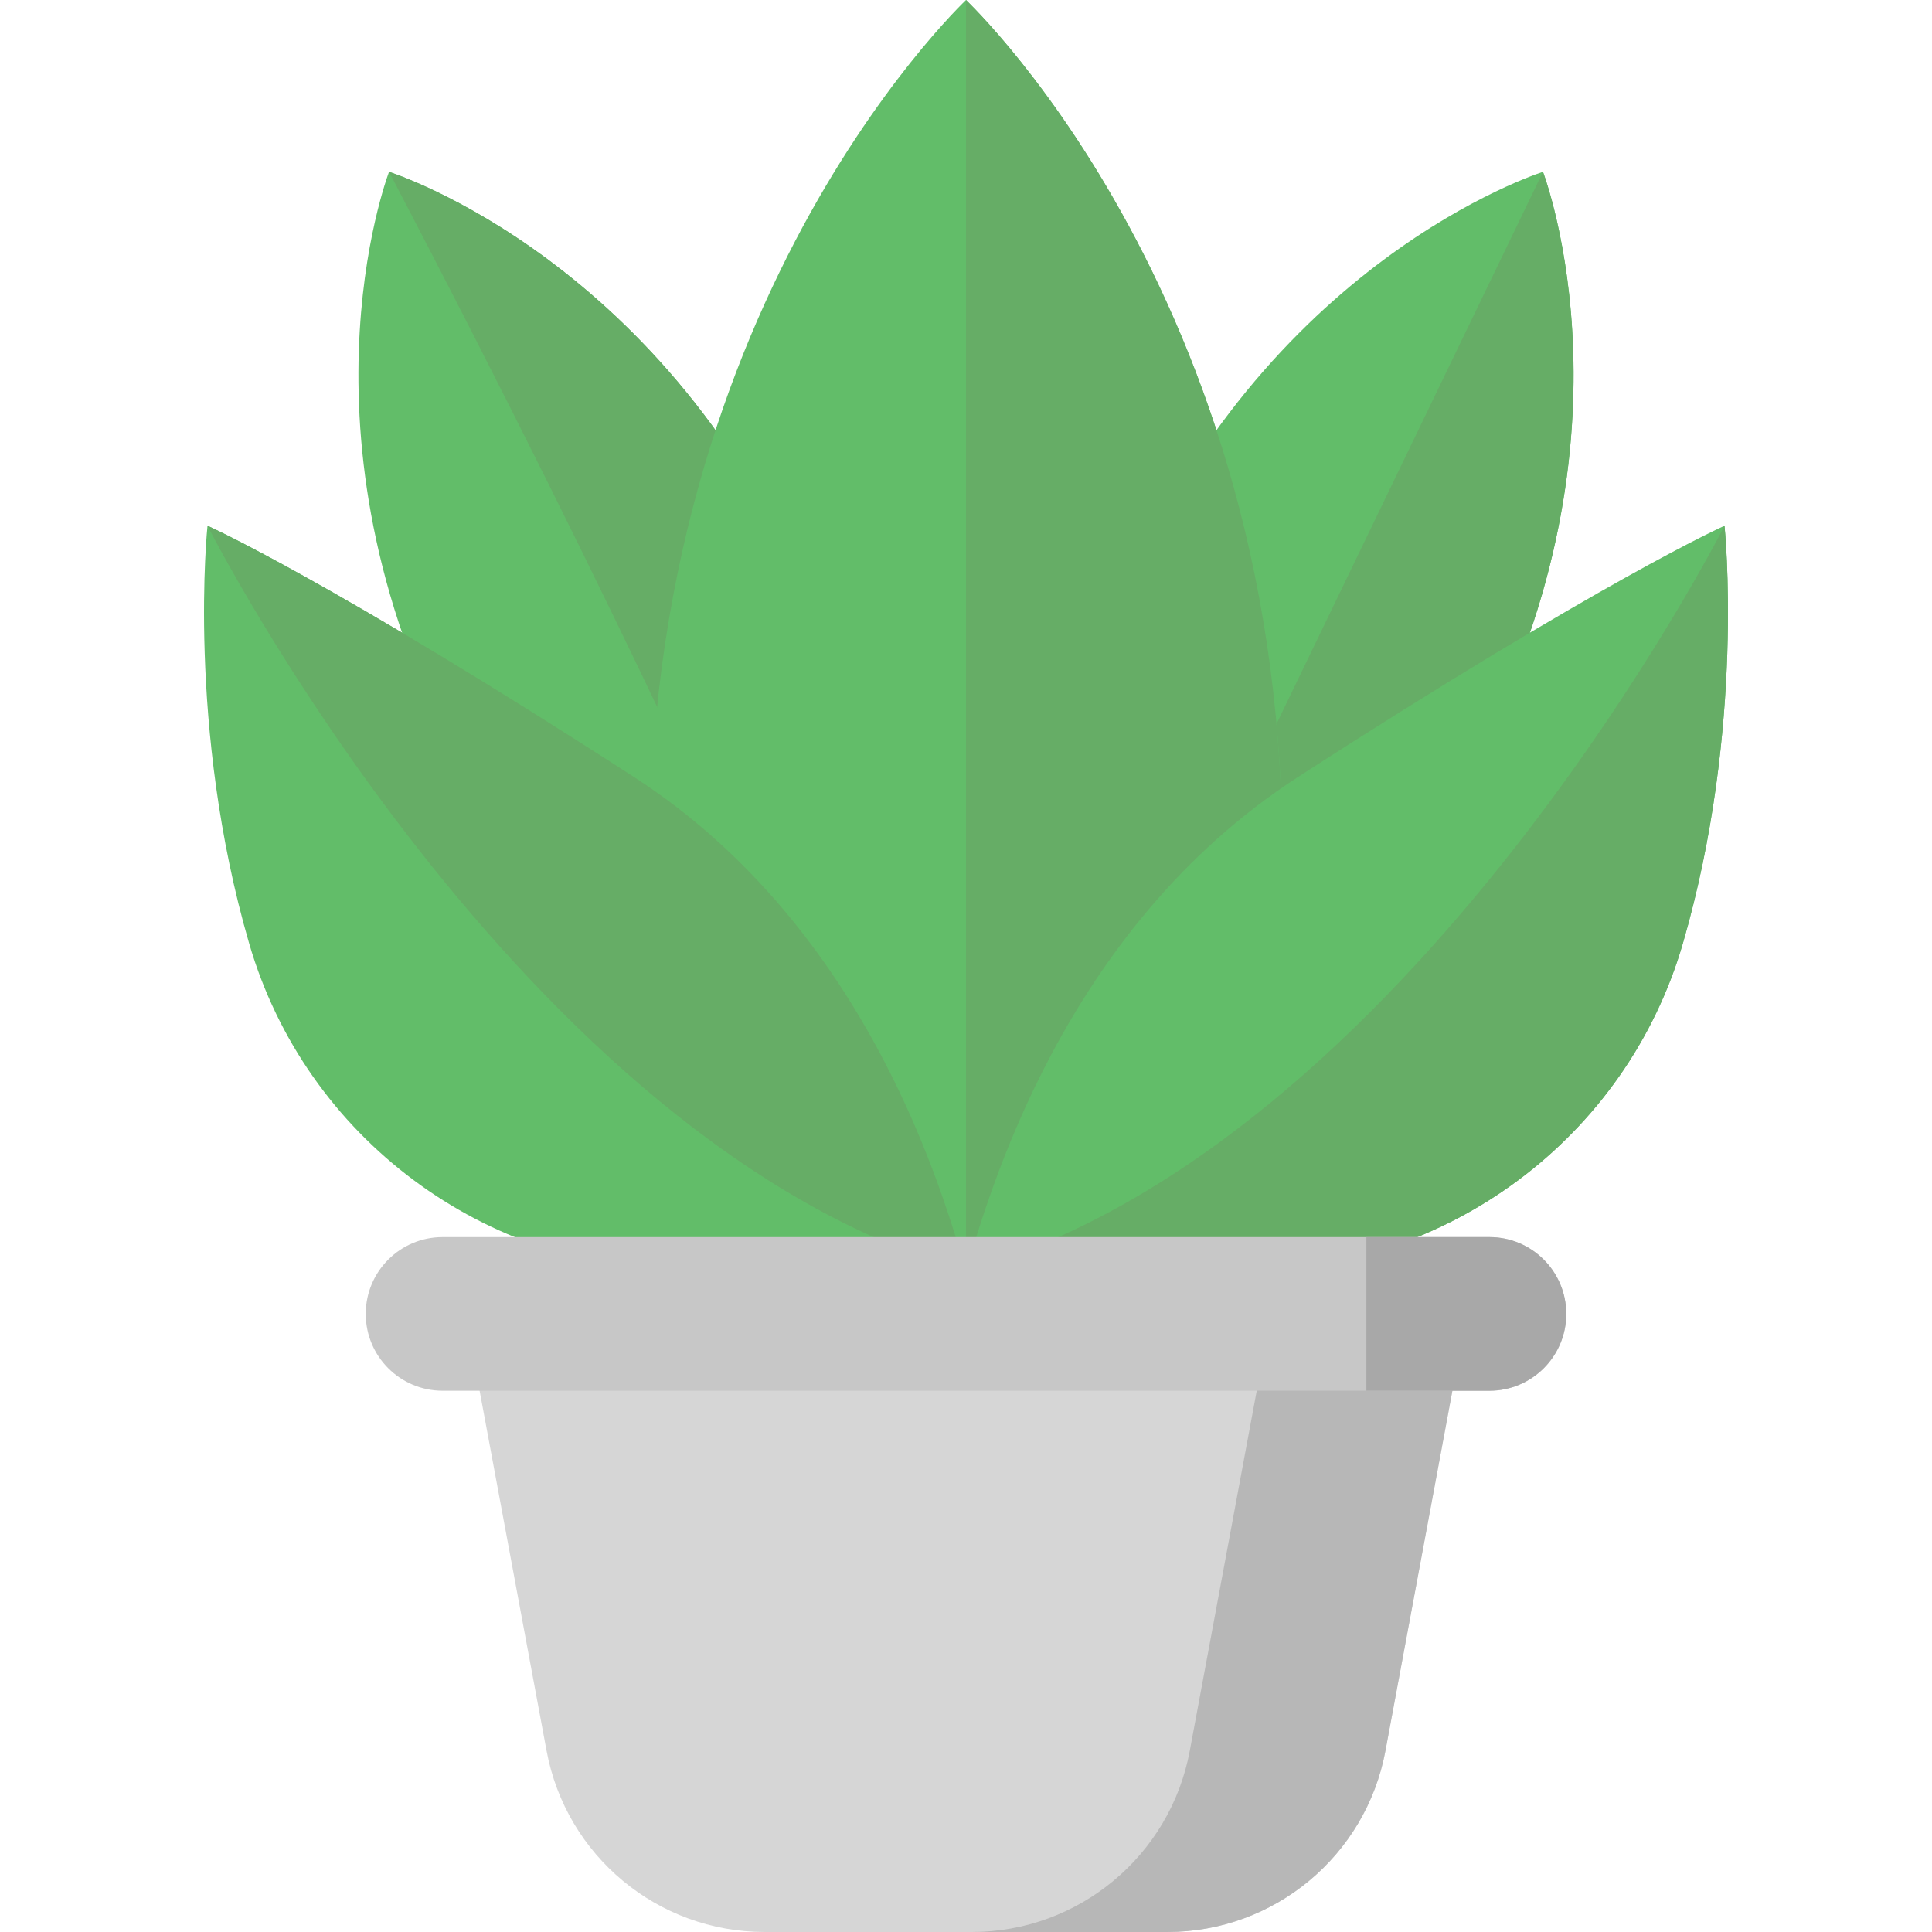
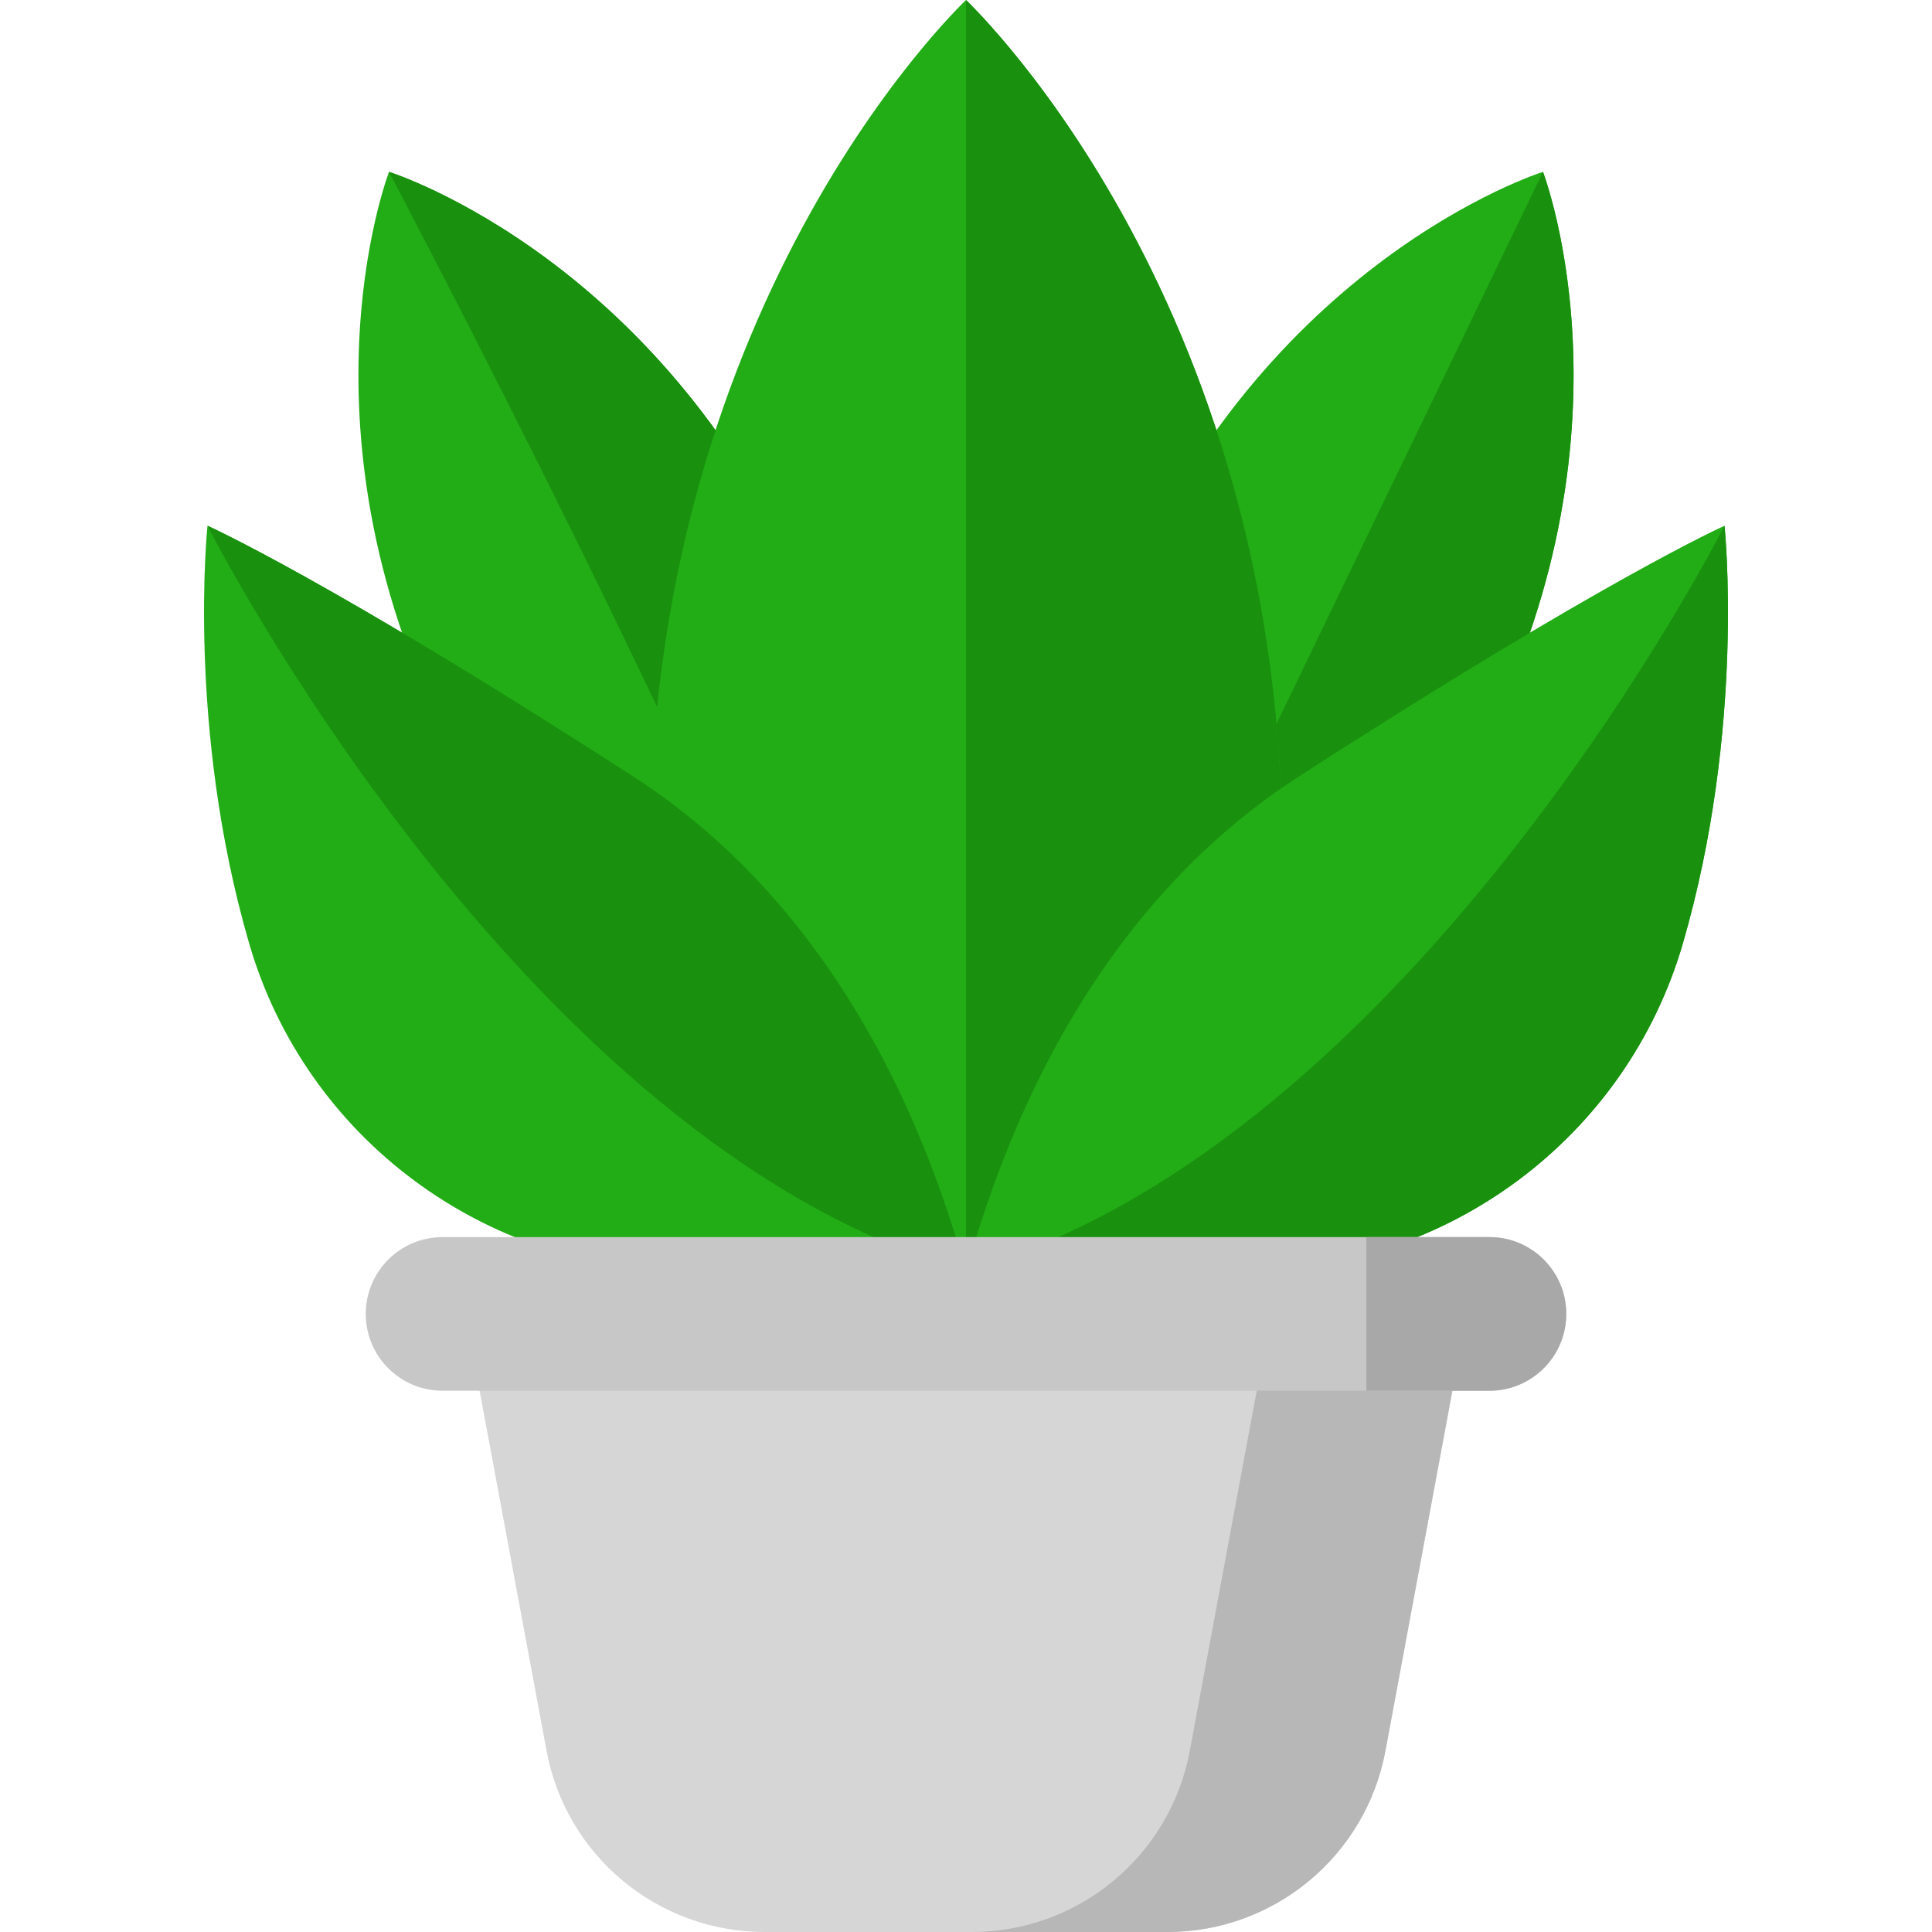
<svg xmlns="http://www.w3.org/2000/svg" viewBox="0 0 512 512" style="enable-background:new 0 0 512 512;" xml:space="preserve">
-   <path style="fill:#62bd69" d="M408.906,45.536c2.263,6.186,27.401,79.804-24.155,166.617  c-31.315,52.729-78.861,56.218-83.517,56.434c-2.727-3.781-29.57-43.179-7.763-100.497  C329.376,73.721,402.655,47.612,408.906,45.536z" />
-   <path style="fill:#66ad66" d="M408.906,45.536L301.234,268.587l0,0c4.657-0.217,52.202-3.705,83.517-56.434  C436.308,125.34,411.169,51.722,408.906,45.536z" />
-   <path style="fill:#62bd69" d="M103.094,45.536c-2.263,6.186-27.401,79.804,24.155,166.617  c31.315,52.729,78.861,56.218,83.517,56.434c2.727-3.781,29.57-43.179,7.762-100.497C182.624,73.721,109.345,47.612,103.094,45.536z  " />
-   <path style="fill:#66ad66" d="M218.528,168.09C182.624,73.721,109.345,47.612,103.094,45.536  c63.67,121.61,98.013,199.506,107.934,222.682C214.849,262.756,239.774,223.93,218.528,168.09z" />
-   <path style="fill:#62bd69" d="M256,0c-7.676,7.449-96.408,97.362-82.296,260.712c8.571,99.218,75.639,137.883,82.296,141.487  c6.657-3.604,73.725-42.27,82.296-141.487C352.408,97.362,263.676,7.449,256,0z" />
-   <path style="fill:#66ad66" d="M256,0v402.199c6.657-3.604,73.725-42.27,82.296-141.487C352.408,97.362,263.676,7.449,256,0z" />
-   <path style="fill:#62bd69" d="M445.966,250.043c16.695-57.379,11.044-110.709,11.044-110.709s-32.151,14.322-112.949,66.535  C281.256,246.454,261.824,317.612,256,336.79h73.813C383.468,336.79,430.976,301.562,445.966,250.043z" />
-   <path style="fill:#66ad66" d="M457.011,139.333c0,0-83.039,164.043-201.011,197.457h73.813c53.656,0,101.163-35.228,116.154-86.747  C462.661,192.664,457.011,139.333,457.011,139.333z" />
-   <path style="fill:#62bd69" d="M66.034,250.043C49.339,192.664,54.99,139.334,54.99,139.334s32.151,14.322,112.949,66.535  C230.744,246.454,250.176,317.612,256,336.79h-73.813C128.532,336.79,81.024,301.562,66.034,250.043z" />
-   <path style="fill:#66ad66" d="M256,336.79c-5.824-19.178-25.256-90.336-88.061-130.922c-80.799-52.213-112.95-66.535-112.95-66.535  S138.028,303.377,256,336.79z" />
+   <path style="fill:#22ac16" d="M408.906,45.536c2.263,6.186,27.401,79.804-24.155,166.617  c-31.315,52.729-78.861,56.218-83.517,56.434c-2.727-3.781-29.57-43.179-7.763-100.497  C329.376,73.721,402.655,47.612,408.906,45.536z" />
+   <path style="fill:#19900e" d="M408.906,45.536L301.234,268.587l0,0c4.657-0.217,52.202-3.705,83.517-56.434  C436.308,125.34,411.169,51.722,408.906,45.536z" />
+   <path style="fill:#22ac16" d="M103.094,45.536c-2.263,6.186-27.401,79.804,24.155,166.617  c31.315,52.729,78.861,56.218,83.517,56.434c2.727-3.781,29.57-43.179,7.762-100.497C182.624,73.721,109.345,47.612,103.094,45.536z  " />
+   <path style="fill:#19900e" d="M218.528,168.09C182.624,73.721,109.345,47.612,103.094,45.536  c63.67,121.61,98.013,199.506,107.934,222.682C214.849,262.756,239.774,223.93,218.528,168.09z" />
+   <path style="fill:#22ac16" d="M256,0c-7.676,7.449-96.408,97.362-82.296,260.712c8.571,99.218,75.639,137.883,82.296,141.487  c6.657-3.604,73.725-42.27,82.296-141.487C352.408,97.362,263.676,7.449,256,0z" />
+   <path style="fill:#19900e" d="M256,0v402.199c6.657-3.604,73.725-42.27,82.296-141.487C352.408,97.362,263.676,7.449,256,0z" />
+   <path style="fill:#22ac16" d="M445.966,250.043c16.695-57.379,11.044-110.709,11.044-110.709s-32.151,14.322-112.949,66.535  C281.256,246.454,261.824,317.612,256,336.79h73.813C383.468,336.79,430.976,301.562,445.966,250.043z" />
+   <path style="fill:#19900e" d="M457.011,139.333c0,0-83.039,164.043-201.011,197.457h73.813c53.656,0,101.163-35.228,116.154-86.747  C462.661,192.664,457.011,139.333,457.011,139.333z" />
+   <path style="fill:#22ac16" d="M66.034,250.043C49.339,192.664,54.99,139.334,54.99,139.334s32.151,14.322,112.949,66.535  C230.744,246.454,250.176,317.612,256,336.79h-73.813C128.532,336.79,81.024,301.562,66.034,250.043z" />
+   <path style="fill:#19900e" d="M256,336.79c-5.824-19.178-25.256-90.336-88.061-130.922c-80.799-52.213-112.95-66.535-112.95-66.535  S138.028,303.377,256,336.79z" />
  <path style="fill:#d6d6d6" d="M309.376,512H202.624c-28.315,0-52.604-20.189-57.781-48.027l-22.887-123.072h268.089  l-22.887,123.072C361.98,491.811,337.691,512,309.376,512z" />
  <path style="fill:#b7b7b7" d="M338.192,340.902l-22.887,123.072C310.128,491.811,285.838,512,257.523,512h51.853  c28.315,0,52.604-20.189,57.781-48.027l22.887-123.072h-51.852V340.902z" />
  <path style="fill:#c7c7c7" d="M394.718,368.559H117.282c-11.242,0-20.356-9.114-20.356-20.356l0,0  c0-11.242,9.114-20.356,20.356-20.356h277.437c11.242,0,20.356,9.114,20.356,20.356l0,0  C415.074,359.445,405.961,368.559,394.718,368.559z" />
  <path style="fill:#a8a8a8" d="M394.718,327.846h-32.614v40.712h32.614c11.242,0,20.356-9.114,20.356-20.356l0,0  C415.075,336.96,405.961,327.846,394.718,327.846z" />
</svg>
